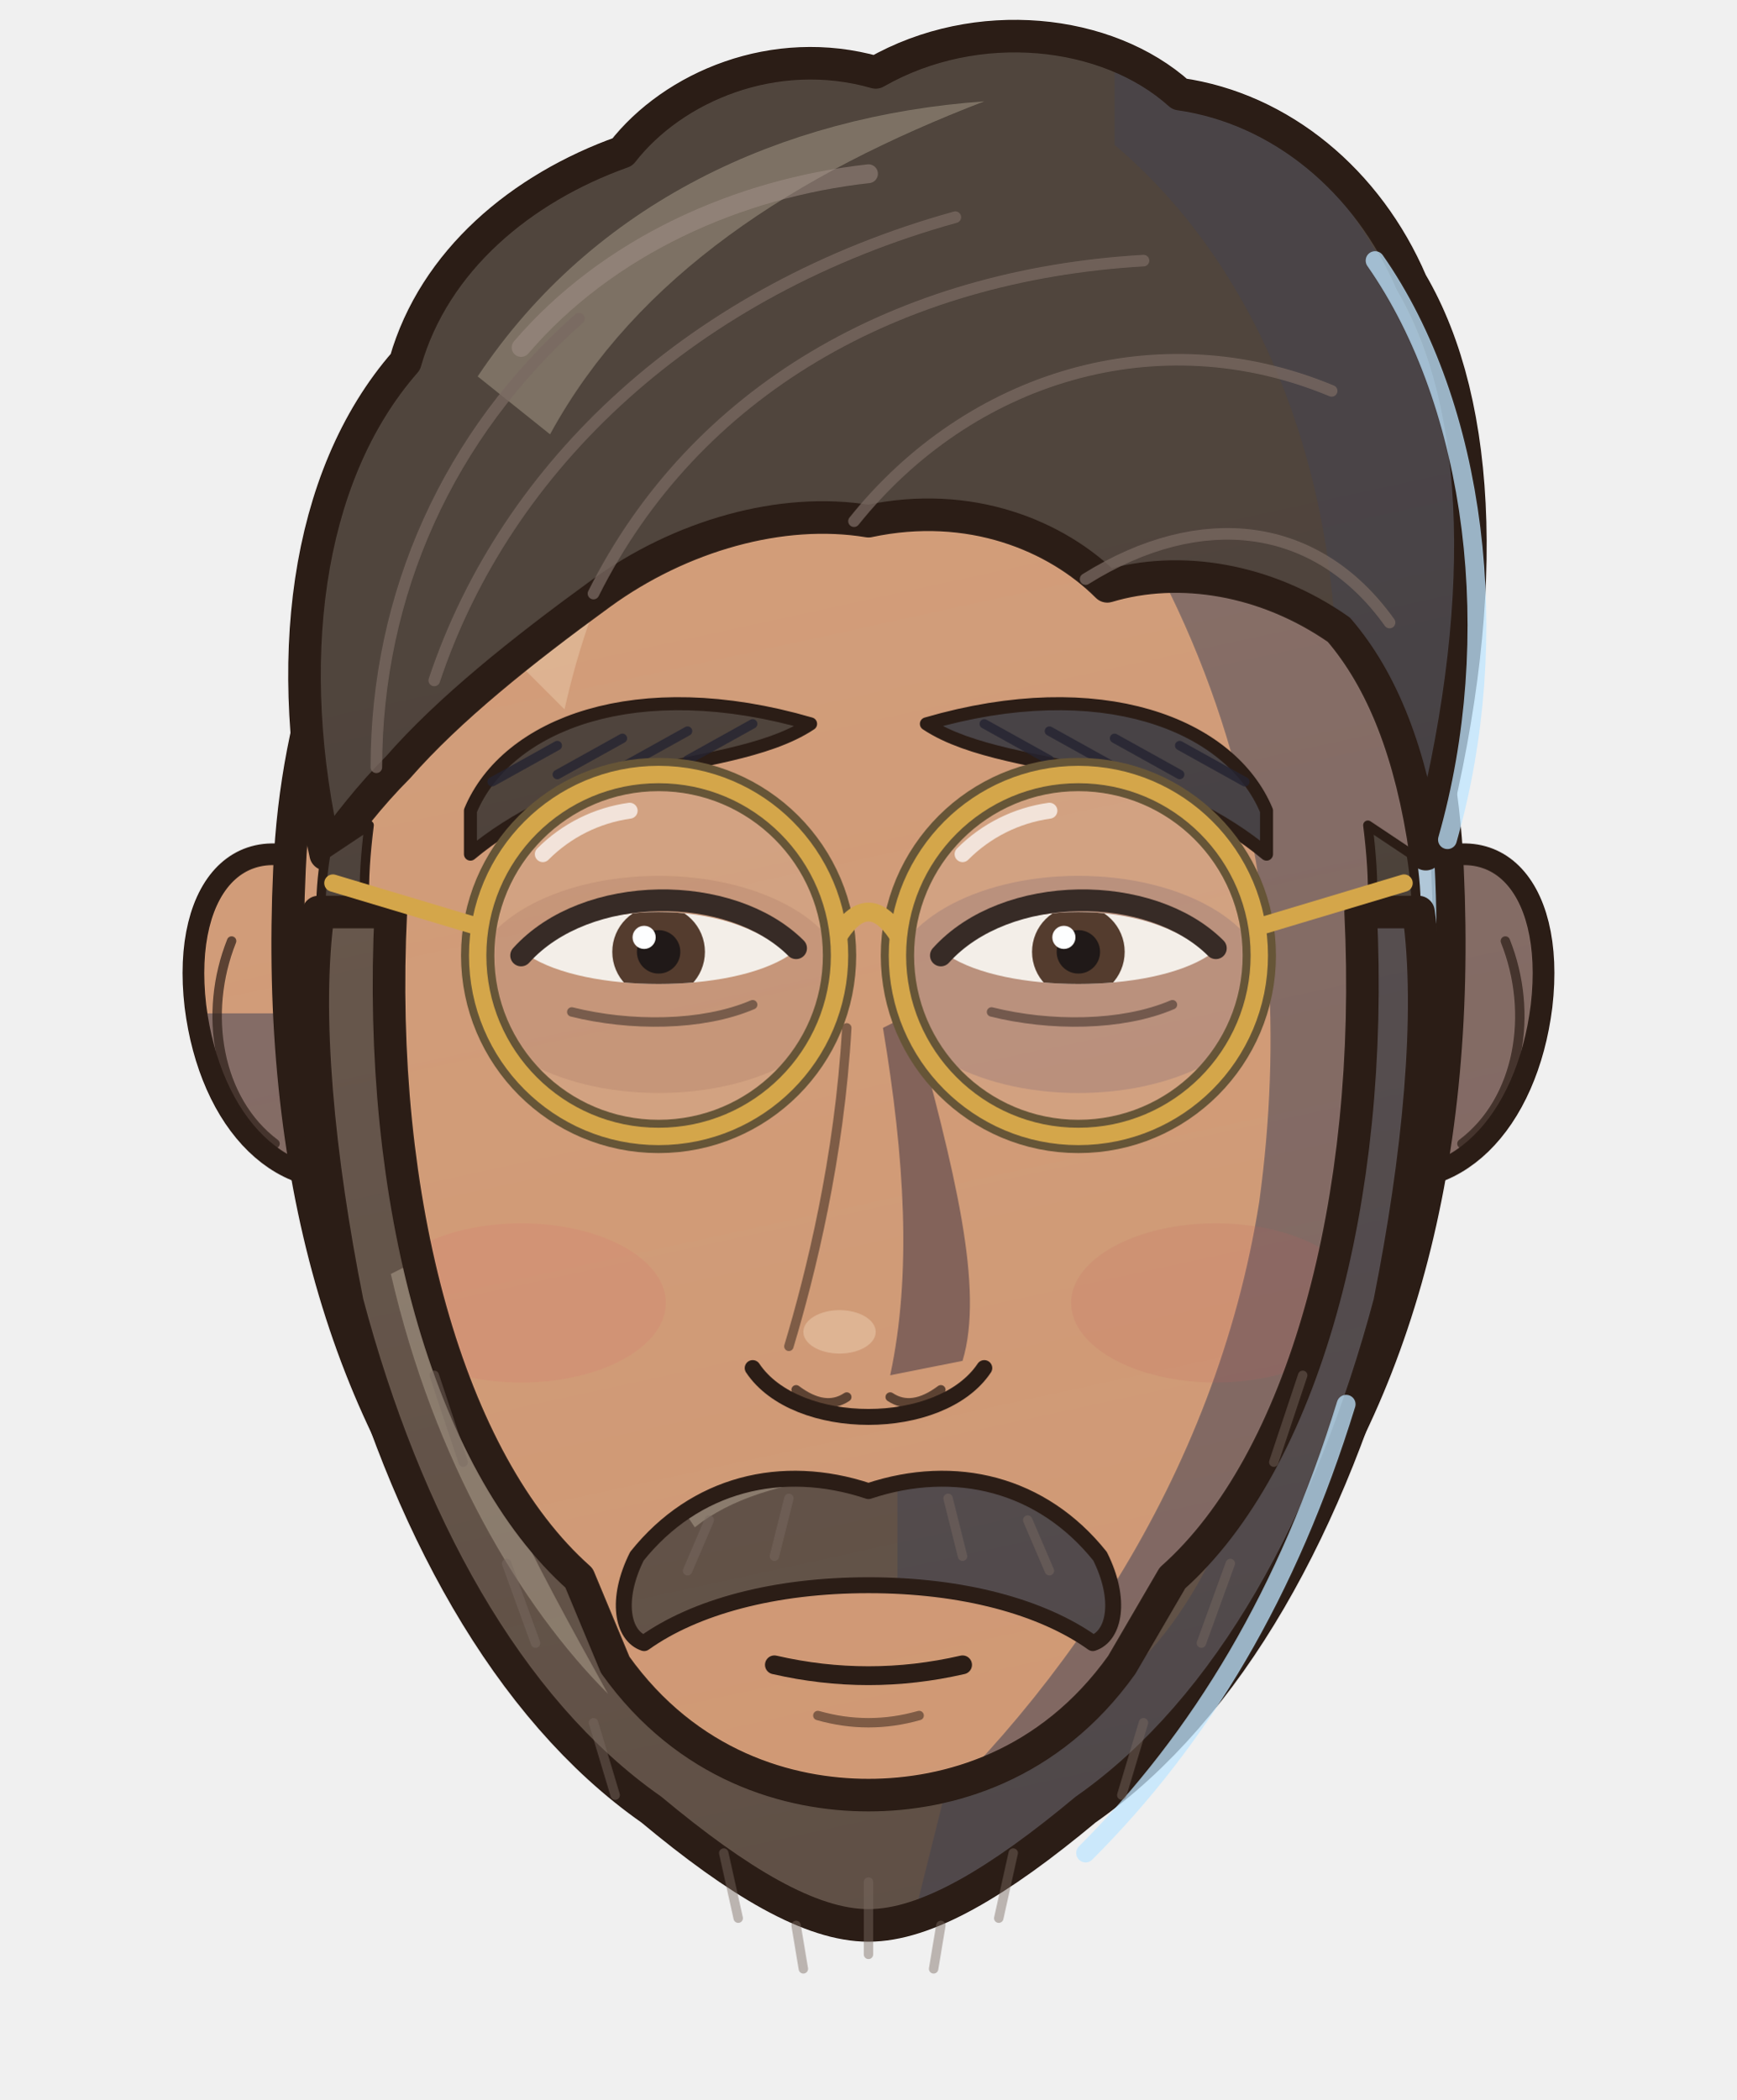
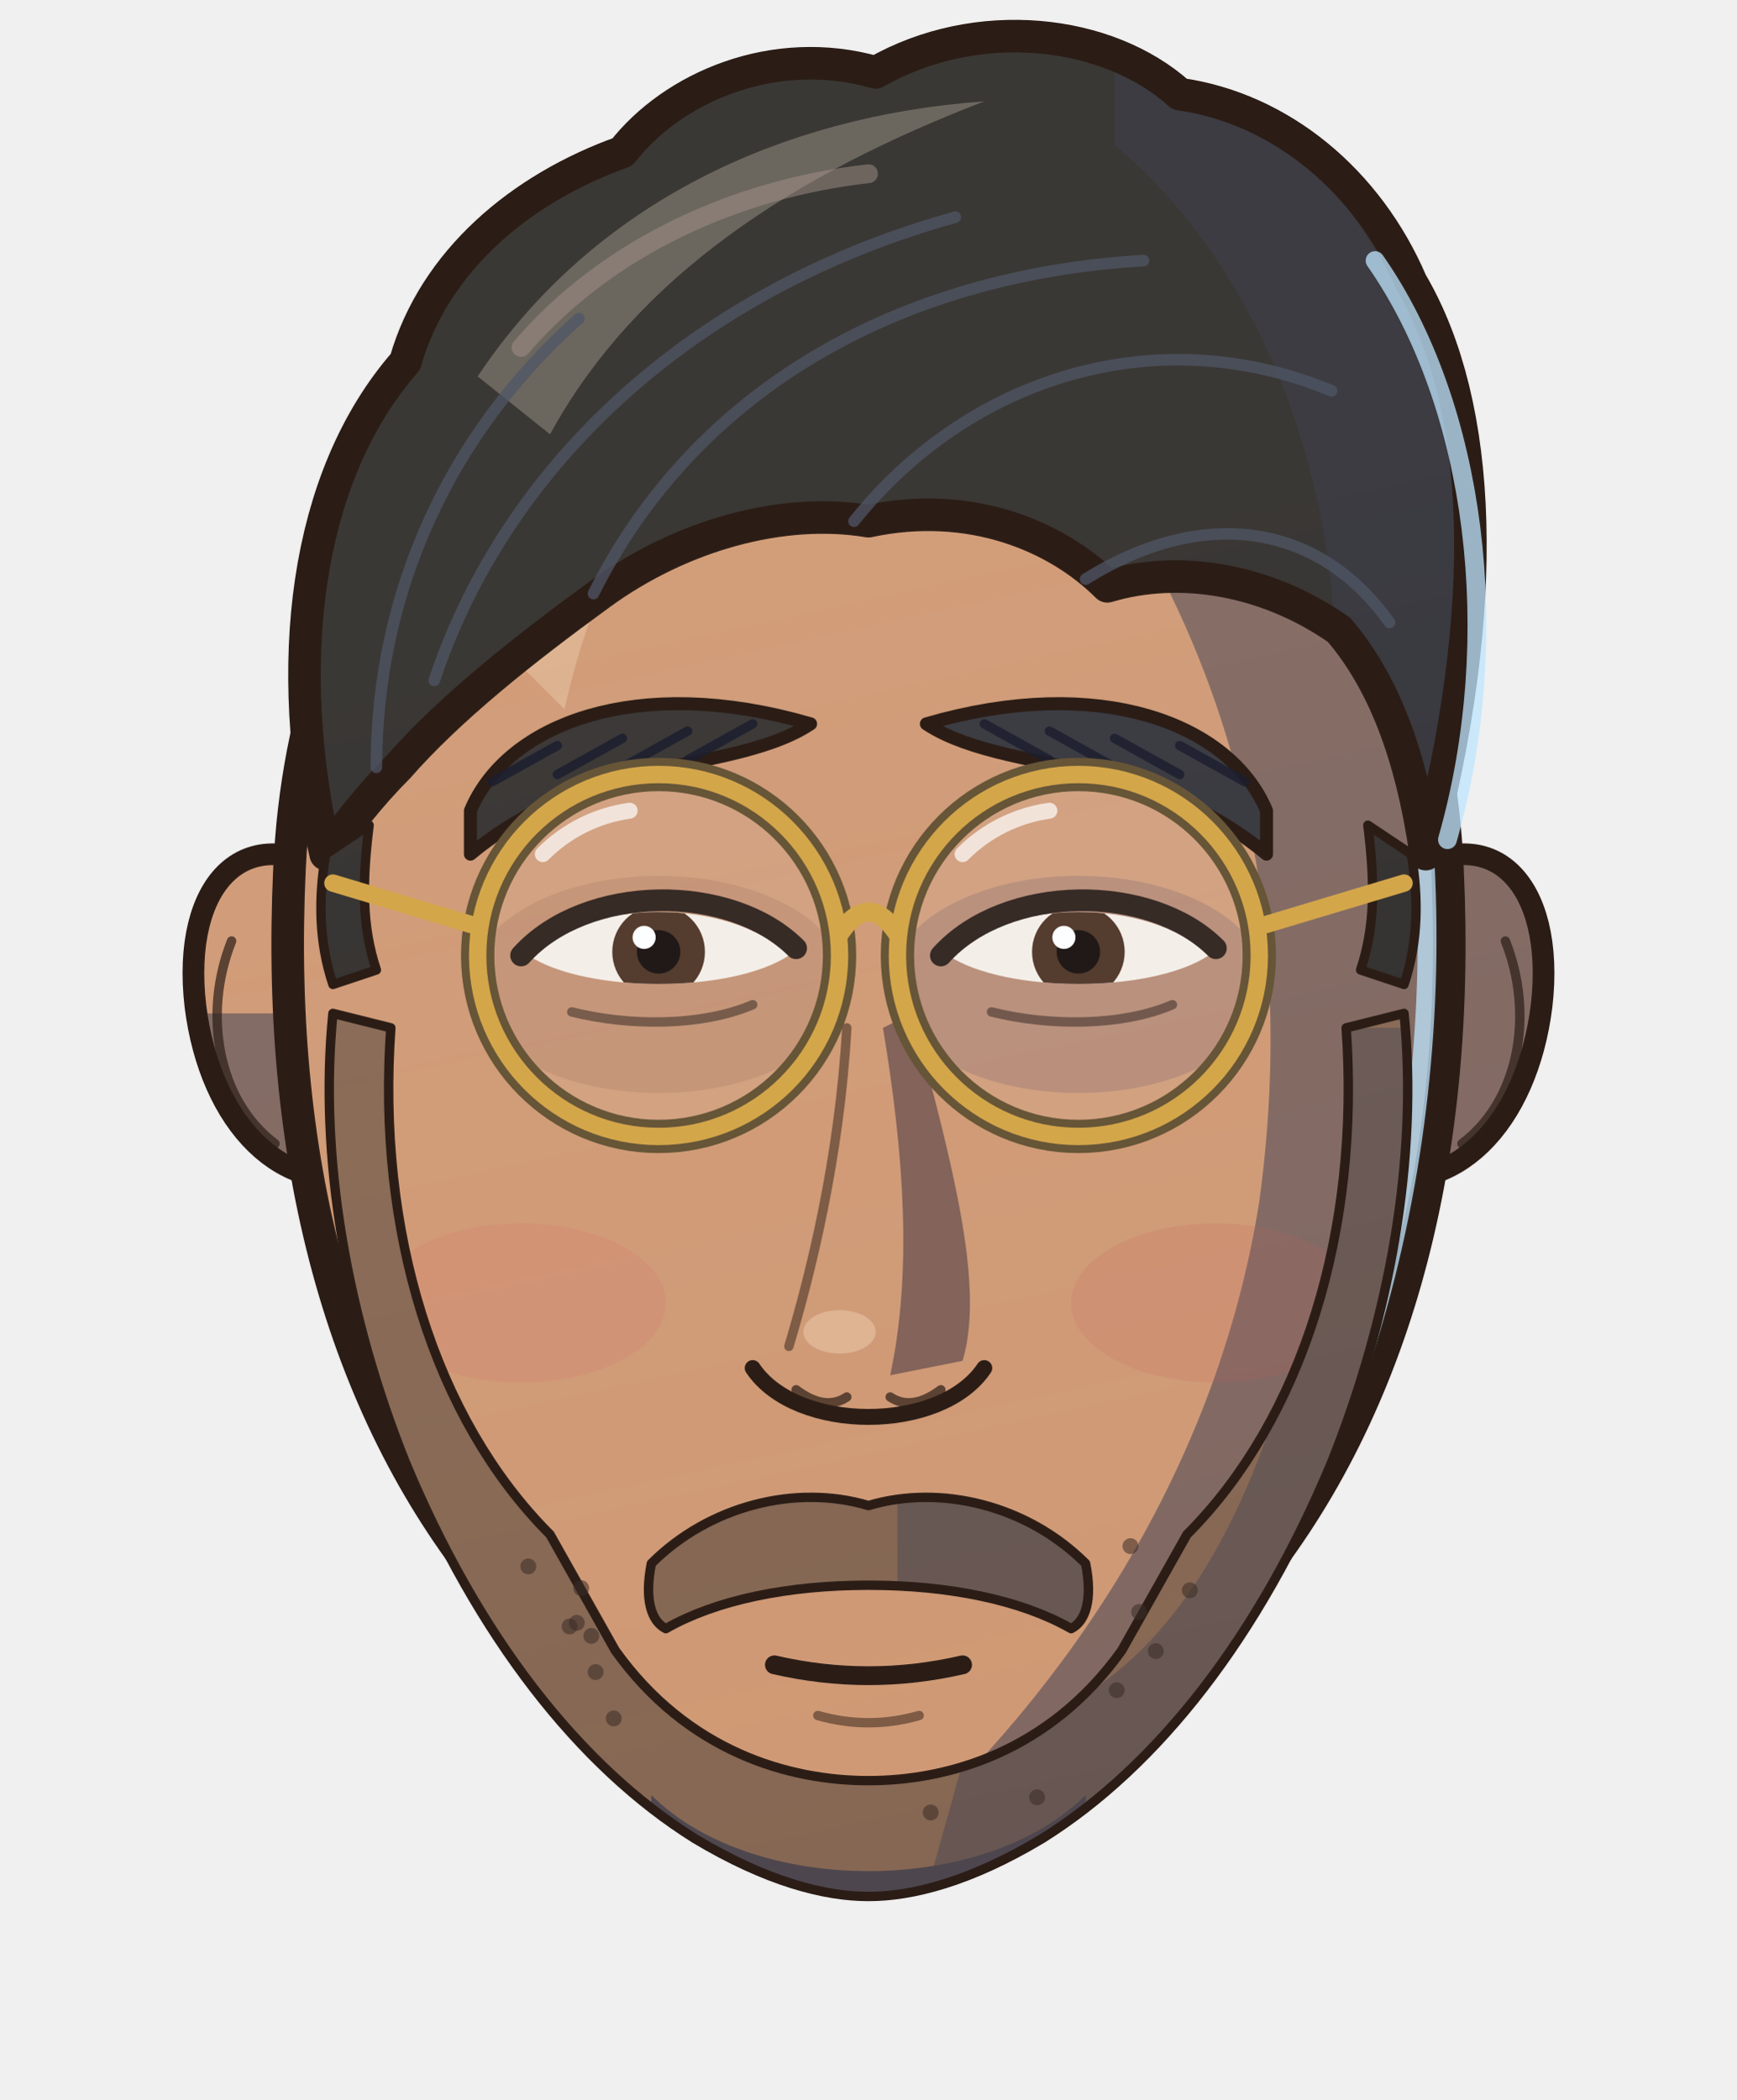
<svg xmlns="http://www.w3.org/2000/svg" viewBox="180 10 240 290" width="240" height="290">
  <defs>
    <linearGradient id="form" gradientUnits="userSpaceOnUse" x1="170" y1="120" x2="470" y2="1500">
      <stop offset="0" stop-color="#fff1d6" stop-opacity="0.16" />
      <stop offset="0.45" stop-color="#fff1d6" stop-opacity="0" />
      <stop offset="1" stop-color="#0b1030" stop-opacity="0.30" />
    </linearGradient>
    <clipPath id="c1">
      <path d="M228,132 C214,122 205,132 207,149 C209,165 219,176 232,172 Z" />
    </clipPath>
    <clipPath id="c2">
      <path d="M 372,132 C 386,122 395,132 393,149 C 391,165 381,176 368,172 Z" />
    </clipPath>
    <clipPath id="c3">
      <path d="M300,50 C352,50 378,86 380,130 C382,172 372,206 352,230 C334,252 316,264 300,264 C284,264 266,252 248,230 C228,206 218,172 220,130 C222,86 248,50 300,50 Z" />
    </clipPath>
    <clipPath id="c4">
      <path d="M225,128 C219,102 222,76 236,60 C240,46 252,36 266,31 C273,22 287,16 301,20 C315,12 333,14 343,23 C357,25 369,35 375,49 C385,66 386,94 377,128 C375,114 371,104 365,97 C355,90 343,88 333,91 C326,84 314,79 300,82 C288,80 274,84 263,92 C252,100 242,108 235,116 C231,120 228,124 225,128 Z" />
    </clipPath>
    <clipPath id="c5">
      <path d="M225,128 C224,134 224,140 226,146 L232,144 C230,138 230,132 231,124 Z" />
    </clipPath>
    <clipPath id="c6">
      <path d="M 375,128 C 376,134 376,140 374,146 L 368,144 C 370,138 370,132 369,124 Z" />
    </clipPath>
    <clipPath id="c7">
      <path d="M245,122 C250,110 268,103 292,110 C286,114 276,115 268,117 C259,119 251,123 245,128 Z" />
    </clipPath>
    <clipPath id="c8">
      <path d="M 355,122 C 350,110 332,103 308,110 C 314,114 324,115 332,117 C 341,119 349,123 355,128 Z" />
    </clipPath>
    <clipPath id="c9">
      <path d="M253,142 C261,134 281,134 289,142 C281,147.25 261,147.25 253,142 Z" />
    </clipPath>
    <clipPath id="c10">
      <path d="M311,142 C319,134 339,134 347,142 C339,147.25 319,147.25 311,142 Z" />
    </clipPath>
    <clipPath id="c11">
-       <path d="M224,136 C222,150 224,170 228,190 C236,220 250,246 270,260 C282,270 292,276 300,276 C308,276 318,270 330,260 C350,246 364,220 372,190 C376,170 378,150 376,136 L368,136 C370,176 360,212 342,228 L335,240 C325,254 311,258 300,258 C289,258 275,254 265,240 L260,228 C242,212 232,176 234,136 Z" />
+       <path d="M226,150 C224,170 228,192 236,212 C246,236 260,254 276,264 C286,270 294,272 300,272 C306,272 314,270 324,264 C340,254 354,236 364,212 C372,192 376,170 374,150 L366,152 C368,180 360,206 344,222 L335,238 C325,252 311,256 300,256 C289,256 275,252 265,238 L256,222 C240,206 232,180 234,152 Z" />
    </clipPath>
    <clipPath id="c12">
-       <path d="M268,225 C276,215 288,212 300,216 C312,212 324,215 332,225 C335,231 334,236 331,237 C324,232 313,229 300,229 C287,229 276,232 269,237 C266,236 265,231 268,225 Z" />
+       <path d="M270,226 C278,218 290,215 300,218 C310,215 322,218 330,226 C331,231 330,234 328,235 C321,231 311,229 300,229 C289,229 279,231 272,235 C270,234 269,231 270,226 Z" />
    </clipPath>
  </defs>
  <rect x="200" y="290" width="200" height="40" fill="none" />
  <path d="M228,132 C214,122 205,132 207,149 C209,165 219,176 232,172 Z" fill="#c98d68" />
  <g clip-path="url(#c1)">
    <path d="M190,150 L240,150 L240,190 L190,190 Z" fill="#6f5552" />
    <rect x="0" y="0" width="600" height="1500" fill="url(#form)" />
  </g>
  <path d="M228,132 C214,122 205,132 207,149 C209,165 219,176 232,172 Z" fill="none" stroke="#2b1d16" stroke-width="3.0" stroke-linejoin="round" />
  <path d="M 372,132 C 386,122 395,132 393,149 C 391,165 381,176 368,172 Z" fill="#c98d68" />
  <g clip-path="url(#c2)">
    <path d="M360,110 L410,110 L410,190 L360,190 Z" fill="#6f5552" />
    <rect x="0" y="0" width="600" height="1500" fill="url(#form)" />
  </g>
  <path d="M 372,132 C 386,122 395,132 393,149 C 391,165 381,176 368,172 Z" fill="none" stroke="#2b1d16" stroke-width="3.0" stroke-linejoin="round" />
  <path d="M212,140 C208,150 210,162 218,168" fill="none" stroke="#2b1d16" stroke-width="1.3" stroke-linecap="round" stroke-linejoin="round" opacity="0.7" />
  <path d="M388,140 C392,150 390,162 382,168" fill="none" stroke="#2b1d16" stroke-width="1.3" stroke-linecap="round" stroke-linejoin="round" opacity="0.7" />
  <path d="M300,50 C352,50 378,86 380,130 C382,172 372,206 352,230 C334,252 316,264 300,264 C284,264 266,252 248,230 C228,206 218,172 220,130 C222,86 248,50 300,50 Z" fill="#c98d68" />
  <g clip-path="url(#c3)">
    <path d="M300,40 C356,46 386,86 384,130 C384,174 372,210 352,232 C334,254 316,266 300,268 C326,246 348,214 354,176 C360,132 350,82 300,40 Z" fill="#6f5552" />
    <path d="M246,96 C252,78 266,66 284,62 C270,74 262,90 258,108 Z" fill="#d9ab89" opacity="0.85" />
    <rect x="0" y="0" width="600" height="1500" fill="url(#form)" />
  </g>
  <path d="M300,50 C352,50 378,86 380,130 C382,172 372,206 352,230 C334,252 316,264 300,264 C284,264 266,252 248,230 C228,206 218,172 220,130 C222,86 248,50 300,50 Z" fill="none" stroke="#2b1d16" stroke-width="4.5" stroke-linejoin="round" />
  <path d="M372,96 C382,136 378,186 356,226" fill="none" stroke="#bfe6ff" stroke-width="2.6" stroke-linecap="round" opacity="0.75" />
  <ellipse cx="271" cy="146" rx="26" ry="15" fill="#8a5a46" opacity="0.18" />
  <ellipse cx="329" cy="146" rx="26" ry="15" fill="#5a4a66" opacity="0.22" />
  <ellipse cx="252" cy="190" rx="20" ry="11" fill="#d9706a" opacity="0.18" />
  <ellipse cx="348" cy="190" rx="20" ry="11" fill="#c0605e" opacity="0.15" />
-   <path d="M225,128 C219,102 222,76 236,60 C240,46 252,36 266,31 C273,22 287,16 301,20 C315,12 333,14 343,23 C357,25 369,35 375,49 C385,66 386,94 377,128 C375,114 371,104 365,97 C355,90 343,88 333,91 C326,84 314,79 300,82 C288,80 274,84 263,92 C252,100 242,108 235,116 C231,120 228,124 225,128 Z" fill="#2e2420" />
+   <path d="M225,128 C219,102 222,76 236,60 C240,46 252,36 266,31 C273,22 287,16 301,20 C315,12 333,14 343,23 C357,25 369,35 375,49 C385,66 386,94 377,128 C375,114 371,104 365,97 C355,90 343,88 333,91 C326,84 314,79 300,82 C288,80 274,84 263,92 C252,100 242,108 235,116 C231,120 228,124 225,128 Z" fill="#141416" />
  <g clip-path="url(#c4)">
-     <path d="M334,14 C372,26 394,80 380,130 L362,130 C370,92 360,52 334,30 Z" fill="#27232c" />
-     <path d="M246,62 C262,38 288,26 316,24 C290,34 268,48 256,70 Z" fill="#6d6257" opacity="0.85" />
+     <path d="M334,14 C372,26 394,80 380,130 L362,130 C370,92 360,52 334,30 Z" fill="#171926" />
+     <path d="M246,62 C262,38 288,26 316,24 C290,34 268,48 256,70 Z" fill="#5a5650" opacity="0.85" />
    <rect x="0" y="0" width="600" height="1500" fill="url(#form)" />
  </g>
  <path d="M225,128 C219,102 222,76 236,60 C240,46 252,36 266,31 C273,22 287,16 301,20 C315,12 333,14 343,23 C357,25 369,35 375,49 C385,66 386,94 377,128 C375,114 371,104 365,97 C355,90 343,88 333,91 C326,84 314,79 300,82 C288,80 274,84 263,92 C252,100 242,108 235,116 C231,120 228,124 225,128 Z" fill="none" stroke="#2b1d16" stroke-width="4.5" stroke-linejoin="round" />
  <path d="M370,46 C384,66 388,98 380,126" fill="none" stroke="#bfe6ff" stroke-width="2.6" stroke-linecap="round" opacity="0.75" />
-   <path d="M240,104 C250,74 276,50 312,40" fill="none" stroke="#7a6a62" stroke-width="1.6" stroke-linecap="round" stroke-linejoin="round" opacity="0.75" />
-   <path d="M262,92 C276,64 304,48 338,46" fill="none" stroke="#7a6a62" stroke-width="1.6" stroke-linecap="round" stroke-linejoin="round" opacity="0.75" />
-   <path d="M298,82 C314,62 340,54 364,64" fill="none" stroke="#7a6a62" stroke-width="1.6" stroke-linecap="round" stroke-linejoin="round" opacity="0.75" />
-   <path d="M330,90 C346,80 362,82 372,96" fill="none" stroke="#7a6a62" stroke-width="1.6" stroke-linecap="round" stroke-linejoin="round" opacity="0.75" />
-   <path d="M232,116 C232,92 242,70 260,54" fill="none" stroke="#7a6a62" stroke-width="1.6" stroke-linecap="round" stroke-linejoin="round" opacity="0.75" />
+   <path d="M240,104 C250,74 276,50 312,40" fill="none" stroke="#4f5566" stroke-width="1.6" stroke-linecap="round" stroke-linejoin="round" opacity="0.75" />
+   <path d="M262,92 C276,64 304,48 338,46" fill="none" stroke="#4f5566" stroke-width="1.6" stroke-linecap="round" stroke-linejoin="round" opacity="0.75" />
+   <path d="M298,82 C314,62 340,54 364,64" fill="none" stroke="#4f5566" stroke-width="1.6" stroke-linecap="round" stroke-linejoin="round" opacity="0.75" />
+   <path d="M330,90 C346,80 362,82 372,96" fill="none" stroke="#4f5566" stroke-width="1.6" stroke-linecap="round" stroke-linejoin="round" opacity="0.75" />
+   <path d="M232,116 C232,92 242,70 260,54" fill="none" stroke="#4f5566" stroke-width="1.6" stroke-linecap="round" stroke-linejoin="round" opacity="0.75" />
  <path d="M252,58 C264,44 282,36 300,34" fill="none" stroke="#a39189" stroke-width="2.6" stroke-linecap="round" stroke-linejoin="round" opacity="0.5" />
-   <path d="M225,128 C224,134 224,140 226,146 L232,144 C230,138 230,132 231,124 Z" fill="#2e2420" />
+   <path d="M225,128 C224,134 224,140 226,146 L232,144 C230,138 230,132 231,124 Z" fill="#141416" />
  <g clip-path="url(#c5)">
    <rect x="0" y="0" width="600" height="1500" fill="url(#form)" />
  </g>
  <path d="M225,128 C224,134 224,140 226,146 L232,144 C230,138 230,132 231,124 Z" fill="none" stroke="#2b1d16" stroke-width="1.3" stroke-linejoin="round" />
-   <path d="M 375,128 C 376,134 376,140 374,146 L 368,144 C 370,138 370,132 369,124 Z" fill="#2e2420" />
+   <path d="M 375,128 C 376,134 376,140 374,146 L 368,144 C 370,138 370,132 369,124 Z" fill="#141416" />
  <g clip-path="url(#c6)">
    <rect x="0" y="0" width="600" height="1500" fill="url(#form)" />
  </g>
  <path d="M 375,128 C 376,134 376,140 374,146 L 368,144 C 370,138 370,132 369,124 Z" fill="none" stroke="#2b1d16" stroke-width="1.3" stroke-linejoin="round" />
-   <path d="M245,122 C250,110 268,103 292,110 C286,114 276,115 268,117 C259,119 251,123 245,128 Z" fill="#2e2420" />
+   <path d="M245,122 C250,110 268,103 292,110 C286,114 276,115 268,117 C259,119 251,123 245,128 Z" fill="#18171a" />
  <g clip-path="url(#c7)">
    <rect x="0" y="0" width="600" height="1500" fill="url(#form)" />
  </g>
  <path d="M245,122 C250,110 268,103 292,110 C286,114 276,115 268,117 C259,119 251,123 245,128 Z" fill="none" stroke="#2b1d16" stroke-width="1.8" stroke-linejoin="round" />
-   <path d="M 355,122 C 350,110 332,103 308,110 C 314,114 324,115 332,117 C 341,119 349,123 355,128 Z" fill="#2e2420" />
+   <path d="M 355,122 C 350,110 332,103 308,110 C 314,114 324,115 332,117 C 341,119 349,123 355,128 Z" fill="#18171a" />
  <g clip-path="url(#c8)">
-     <path d="M300,90 L360,90 L360,130 L300,130 Z" fill="#27232c" />
+     <path d="M300,90 L360,90 L360,130 L300,130 Z" fill="#191b28" />
    <rect x="0" y="0" width="600" height="1500" fill="url(#form)" />
  </g>
  <path d="M 355,122 C 350,110 332,103 308,110 C 314,114 324,115 332,117 C 341,119 349,123 355,128 Z" fill="none" stroke="#2b1d16" stroke-width="1.8" stroke-linejoin="round" />
-   <path d="M248,118 l9,-5" fill="none" stroke="#242331" stroke-width="1.3" stroke-linecap="round" stroke-linejoin="round" opacity="0.8" />
-   <path d="M257,117 l9,-5" fill="none" stroke="#242331" stroke-width="1.3" stroke-linecap="round" stroke-linejoin="round" opacity="0.8" />
-   <path d="M266,116 l9,-5" fill="none" stroke="#242331" stroke-width="1.3" stroke-linecap="round" stroke-linejoin="round" opacity="0.8" />
-   <path d="M275,115 l9,-5" fill="none" stroke="#242331" stroke-width="1.3" stroke-linecap="round" stroke-linejoin="round" opacity="0.8" />
-   <path d="M352,118 l-9,-5" fill="none" stroke="#242331" stroke-width="1.3" stroke-linecap="round" stroke-linejoin="round" opacity="0.8" />
-   <path d="M343,117 l-9,-5" fill="none" stroke="#242331" stroke-width="1.3" stroke-linecap="round" stroke-linejoin="round" opacity="0.8" />
-   <path d="M334,116 l-9,-5" fill="none" stroke="#242331" stroke-width="1.3" stroke-linecap="round" stroke-linejoin="round" opacity="0.8" />
-   <path d="M325,115 l-9,-5" fill="none" stroke="#242331" stroke-width="1.3" stroke-linecap="round" stroke-linejoin="round" opacity="0.8" />
+   <path d="M248,118 l9,-5" fill="none" stroke="#1a1d2e" stroke-width="1.3" stroke-linecap="round" stroke-linejoin="round" opacity="0.8" />
+   <path d="M257,117 l9,-5" fill="none" stroke="#1a1d2e" stroke-width="1.3" stroke-linecap="round" stroke-linejoin="round" opacity="0.8" />
+   <path d="M266,116 l9,-5" fill="none" stroke="#1a1d2e" stroke-width="1.3" stroke-linecap="round" stroke-linejoin="round" opacity="0.8" />
+   <path d="M275,115 l9,-5" fill="none" stroke="#1a1d2e" stroke-width="1.3" stroke-linecap="round" stroke-linejoin="round" opacity="0.8" />
+   <path d="M352,118 l-9,-5" fill="none" stroke="#1a1d2e" stroke-width="1.3" stroke-linecap="round" stroke-linejoin="round" opacity="0.8" />
+   <path d="M343,117 l-9,-5" fill="none" stroke="#1a1d2e" stroke-width="1.3" stroke-linecap="round" stroke-linejoin="round" opacity="0.8" />
+   <path d="M334,116 l-9,-5" fill="none" stroke="#1a1d2e" stroke-width="1.3" stroke-linecap="round" stroke-linejoin="round" opacity="0.8" />
+   <path d="M325,115 l-9,-5" fill="none" stroke="#1a1d2e" stroke-width="1.3" stroke-linecap="round" stroke-linejoin="round" opacity="0.8" />
  <path d="M253,142 C261,134 281,134 289,142 C281,147.25 261,147.25 253,142 Z" fill="#f4eee6" />
  <g clip-path="url(#c9)">
    <circle cx="271" cy="141.5" r="6.4" fill="#4a2f1f" />
    <circle cx="271" cy="141.5" r="3" fill="#120a07" />
    <circle cx="269" cy="139.5" r="1.6" fill="#fff" />
    <path d="M251,130 L291,130 L291,136 L251,136 Z" fill="#000" opacity="0.18" />
  </g>
  <path d="M252,142 C261,132 281,132 290,141" fill="none" stroke="#2b1d16" stroke-width="3.0" stroke-linecap="round" stroke-linejoin="round" opacity="1.0" />
  <path d="M259,149.8 C267,151.8 277,151.8 284,148.8" fill="none" stroke="#2b1d16" stroke-width="1.3" stroke-linecap="round" stroke-linejoin="round" opacity="0.55" />
  <path d="M311,142 C319,134 339,134 347,142 C339,147.25 319,147.25 311,142 Z" fill="#f4eee6" />
  <g clip-path="url(#c10)">
    <circle cx="329" cy="141.5" r="6.4" fill="#4a2f1f" />
    <circle cx="329" cy="141.5" r="3" fill="#120a07" />
    <circle cx="327" cy="139.5" r="1.6" fill="#fff" />
    <path d="M309,130 L349,130 L349,136 L309,136 Z" fill="#000" opacity="0.18" />
  </g>
  <path d="M310,142 C319,132 339,132 348,141" fill="none" stroke="#2b1d16" stroke-width="3.0" stroke-linecap="round" stroke-linejoin="round" opacity="1.0" />
  <path d="M317,149.8 C325,151.8 335,151.8 342,148.8" fill="none" stroke="#2b1d16" stroke-width="1.3" stroke-linecap="round" stroke-linejoin="round" opacity="0.55" />
  <path d="M306,150 C312,172 316,188 313,198 L303,200 C306,186 305,170 302,152 Z" fill="#6f5552" opacity="0.8" />
  <path d="M297,152 C296,170 292,186 289,196" fill="none" stroke="#2b1d16" stroke-width="1.3" stroke-linecap="round" stroke-linejoin="round" opacity="0.5" />
  <path d="M284,199 C290,208 310,208 316,199" fill="none" stroke="#2b1d16" stroke-width="2.2" stroke-linecap="round" stroke-linejoin="round" opacity="1.0" />
  <path d="M290,202 q4,3 7,1 M310,202 q-4,3 -7,1" fill="none" stroke="#2b1d16" stroke-width="1.3" stroke-linecap="round" stroke-linejoin="round" opacity="0.7" />
  <ellipse cx="296" cy="194" rx="5" ry="3" fill="#e1ba9a" opacity="0.8" />
  <path d="M287,240 Q300,243 313,240" fill="none" stroke="#2b1d16" stroke-width="2.6" stroke-linecap="round" stroke-linejoin="round" opacity="1.0" />
  <path d="M293,247 Q300,249 307,247" fill="none" stroke="#2b1d16" stroke-width="1.3" stroke-linecap="round" stroke-linejoin="round" opacity="0.5" />
-   <path d="M224,136 C222,150 224,170 228,190 C236,220 250,246 270,260 C282,270 292,276 300,276 C308,276 318,270 330,260 C350,246 364,220 372,190 C376,170 378,150 376,136 L368,136 C370,176 360,212 342,228 L335,240 C325,254 311,258 300,258 C289,258 275,254 265,240 L260,228 C242,212 232,176 234,136 Z" fill="#4b3b33" />
+   <path d="M226,150 C224,170 228,192 236,212 C246,236 260,254 276,264 C286,270 294,272 300,272 C306,272 314,270 324,264 C340,254 354,236 364,212 C372,192 376,170 374,150 L366,152 C368,180 360,206 344,222 L335,238 C325,252 311,256 300,256 C289,256 275,252 265,238 L256,222 C240,206 232,180 234,152 Z" fill="#765542" />
  <g clip-path="url(#c11)">
-     <path d="M312,252 C342,248 362,220 360,136 L400,136 L400,300 L300,300 Z" fill="#393238" />
-     <path d="M268,262 C282,280 318,280 332,262 L332,300 L268,300 Z" fill="#282737" />
-     <path d="M234,186 C240,212 252,232 264,244 C254,226 244,208 238,184 Z" fill="#817264" opacity="0.85" />
+     <path d="M314,250 C340,246 360,220 366,152 L400,152 L400,300 L300,300 Z" fill="#544241" />
+     <path d="M270,258 C284,272 316,272 330,258 L330,300 L270,300 Z" fill="#36303c" />
    <rect x="0" y="0" width="600" height="1500" fill="url(#form)" />
  </g>
-   <path d="M224,136 C222,150 224,170 228,190 C236,220 250,246 270,260 C282,270 292,276 300,276 C308,276 318,270 330,260 C350,246 364,220 372,190 C376,170 378,150 376,136 L368,136 C370,176 360,212 342,228 L335,240 C325,254 311,258 300,258 C289,258 275,254 265,240 L260,228 C242,212 232,176 234,136 Z" fill="none" stroke="#2b1d16" stroke-width="4.5" stroke-linejoin="round" />
-   <path d="M366,204 C358,230 346,250 330,266" fill="none" stroke="#bfe6ff" stroke-width="2.6" stroke-linecap="round" opacity="0.75" />
-   <path d="M240,200 l4,12" fill="none" stroke="#7a6a62" stroke-width="1.3" stroke-linecap="round" stroke-linejoin="round" opacity="0.45" />
-   <path d="M250,226 l4,11" fill="none" stroke="#7a6a62" stroke-width="1.3" stroke-linecap="round" stroke-linejoin="round" opacity="0.45" />
-   <path d="M262,248 l3,10" fill="none" stroke="#7a6a62" stroke-width="1.3" stroke-linecap="round" stroke-linejoin="round" opacity="0.45" />
-   <path d="M280,266 l2,9" fill="none" stroke="#7a6a62" stroke-width="1.3" stroke-linecap="round" stroke-linejoin="round" opacity="0.45" />
-   <path d="M300,270 l0,10" fill="none" stroke="#7a6a62" stroke-width="1.3" stroke-linecap="round" stroke-linejoin="round" opacity="0.45" />
-   <path d="M320,266 l-2,9" fill="none" stroke="#7a6a62" stroke-width="1.3" stroke-linecap="round" stroke-linejoin="round" opacity="0.45" />
-   <path d="M338,248 l-3,10" fill="none" stroke="#7a6a62" stroke-width="1.3" stroke-linecap="round" stroke-linejoin="round" opacity="0.45" />
-   <path d="M350,226 l-4,11" fill="none" stroke="#7a6a62" stroke-width="1.3" stroke-linecap="round" stroke-linejoin="round" opacity="0.45" />
-   <path d="M360,200 l-4,12" fill="none" stroke="#7a6a62" stroke-width="1.3" stroke-linecap="round" stroke-linejoin="round" opacity="0.45" />
-   <path d="M290,276 l1,6" fill="none" stroke="#7a6a62" stroke-width="1.3" stroke-linecap="round" stroke-linejoin="round" opacity="0.45" />
-   <path d="M310,276 l-1,6" fill="none" stroke="#7a6a62" stroke-width="1.3" stroke-linecap="round" stroke-linejoin="round" opacity="0.45" />
-   <path d="M268,225 C276,215 288,212 300,216 C312,212 324,215 332,225 C335,231 334,236 331,237 C324,232 313,229 300,229 C287,229 276,232 269,237 C266,236 265,231 268,225 Z" fill="#4b3b33" />
+   <path d="M226,150 C224,170 228,192 236,212 C246,236 260,254 276,264 C286,270 294,272 300,272 C306,272 314,270 324,264 C340,254 354,236 364,212 C372,192 376,170 374,150 L366,152 C368,180 360,206 344,222 L335,238 C325,252 311,256 300,256 C289,256 275,252 265,238 L256,222 C240,206 232,180 234,152 Z" fill="none" stroke="#2b1d16" stroke-width="1.3" stroke-linejoin="round" />
+   <circle cx="258.7" cy="234.7" r="1.1" fill="#3a2c26" opacity="0.55" />
+   <circle cx="264.8" cy="247.4" r="1.1" fill="#3a2c26" opacity="0.55" />
+   <circle cx="339.7" cy="238.1" r="1.1" fill="#3a2c26" opacity="0.55" />
+   <circle cx="323.3" cy="258.3" r="1.1" fill="#3a2c26" opacity="0.55" />
+   <circle cx="337.4" cy="232.7" r="1.1" fill="#3a2c26" opacity="0.55" />
+   <circle cx="261.7" cy="236.0" r="1.1" fill="#3a2c26" opacity="0.55" />
+   <circle cx="262.3" cy="241.0" r="1.1" fill="#3a2c26" opacity="0.55" />
+   <circle cx="259.7" cy="234.2" r="1.1" fill="#3a2c26" opacity="0.55" />
+   <circle cx="334.3" cy="243.5" r="1.1" fill="#3a2c26" opacity="0.55" />
+   <circle cx="308.6" cy="260.4" r="1.1" fill="#3a2c26" opacity="0.55" />
+   <circle cx="344.4" cy="229.7" r="1.1" fill="#3a2c26" opacity="0.55" />
+   <circle cx="260.3" cy="229.4" r="1.1" fill="#3a2c26" opacity="0.55" />
+   <circle cx="336.2" cy="223.6" r="1.1" fill="#3a2c26" opacity="0.55" />
+   <circle cx="253.0" cy="226.4" r="1.1" fill="#3a2c26" opacity="0.55" />
+   <path d="M270,226 C278,218 290,215 300,218 C310,215 322,218 330,226 C331,231 330,234 328,235 C321,231 311,229 300,229 C289,229 279,231 272,235 C270,234 269,231 270,226 Z" fill="#735340" />
  <g clip-path="url(#c12)">
-     <path d="M304,200 L346,200 L346,244 L304,244 Z" fill="#393238" />
-     <path d="M274,218 C280,213 290,211 296,214 C288,215 281,217 276,221 Z" fill="#817264" opacity="0.85" />
+     <path d="M304,210 L346,210 L346,244 L304,244 Z" fill="#524140" />
    <rect x="0" y="0" width="600" height="1500" fill="url(#form)" />
  </g>
-   <path d="M268,225 C276,215 288,212 300,216 C312,212 324,215 332,225 C335,231 334,236 331,237 C324,232 313,229 300,229 C287,229 276,232 269,237 C266,236 265,231 268,225 Z" fill="none" stroke="#2b1d16" stroke-width="2.2" stroke-linejoin="round" />
-   <path d="M278,220 l-3,7" fill="none" stroke="#7a6a62" stroke-width="1.3" stroke-linecap="round" stroke-linejoin="round" opacity="0.45" />
-   <path d="M289,217 l-2,8" fill="none" stroke="#7a6a62" stroke-width="1.3" stroke-linecap="round" stroke-linejoin="round" opacity="0.45" />
-   <path d="M311,217 l2,8" fill="none" stroke="#7a6a62" stroke-width="1.3" stroke-linecap="round" stroke-linejoin="round" opacity="0.45" />
-   <path d="M322,220 l3,7" fill="none" stroke="#7a6a62" stroke-width="1.3" stroke-linecap="round" stroke-linejoin="round" opacity="0.45" />
+   <path d="M270,226 C278,218 290,215 300,218 C310,215 322,218 330,226 C331,231 330,234 328,235 C321,231 311,229 300,229 C289,229 279,231 272,235 C270,234 269,231 270,226 Z" fill="none" stroke="#2b1d16" stroke-width="1.3" stroke-linejoin="round" />
  <circle cx="271" cy="142" r="25" fill="#dff1ff" opacity="0.07" />
  <circle cx="271" cy="142" r="25" fill="none" stroke="#665537" stroke-width="4.6" />
  <circle cx="271" cy="142" r="25" fill="none" stroke="#d4a64a" stroke-width="2.4" />
  <path d="M255,128 A21,21 0 0 1 267,122" fill="none" stroke="#ffffff" stroke-width="2.2" stroke-linecap="round" stroke-linejoin="round" opacity="0.7" />
  <circle cx="329" cy="142" r="25" fill="#dff1ff" opacity="0.07" />
  <circle cx="329" cy="142" r="25" fill="none" stroke="#665537" stroke-width="4.6" />
  <circle cx="329" cy="142" r="25" fill="none" stroke="#d4a64a" stroke-width="2.4" />
  <path d="M313,128 A21,21 0 0 1 325,122" fill="none" stroke="#ffffff" stroke-width="2.2" stroke-linecap="round" stroke-linejoin="round" opacity="0.7" />
  <path d="M296,139 Q300,133 304,139" fill="none" stroke="#d4a64a" stroke-width="2.6" stroke-linecap="round" stroke-linejoin="round" opacity="1.0" />
  <path d="M246,138 L226,132" fill="none" stroke="#d4a64a" stroke-width="2.4" stroke-linecap="round" stroke-linejoin="round" opacity="1.0" />
  <path d="M354,138 L374,132" fill="none" stroke="#d4a64a" stroke-width="2.4" stroke-linecap="round" stroke-linejoin="round" opacity="1.0" />
</svg>
